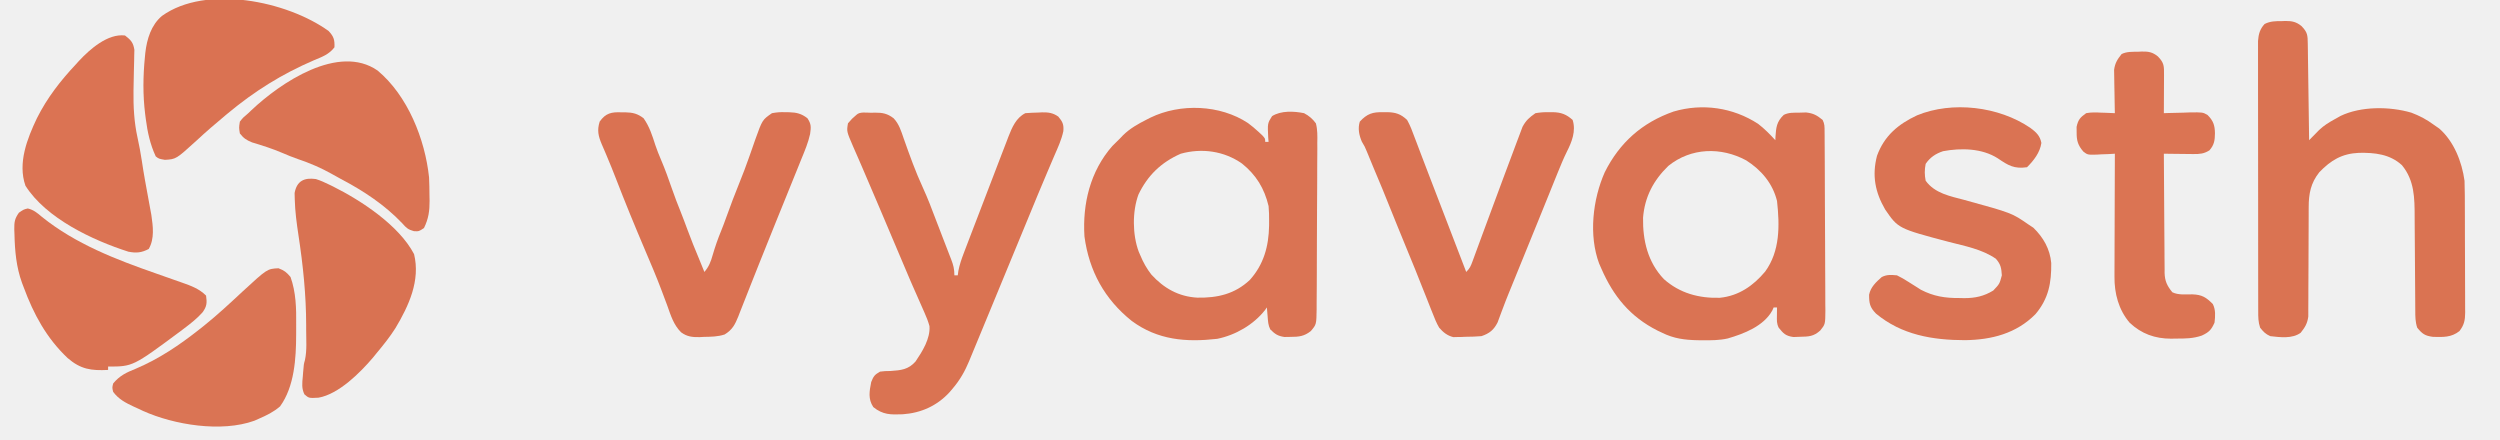
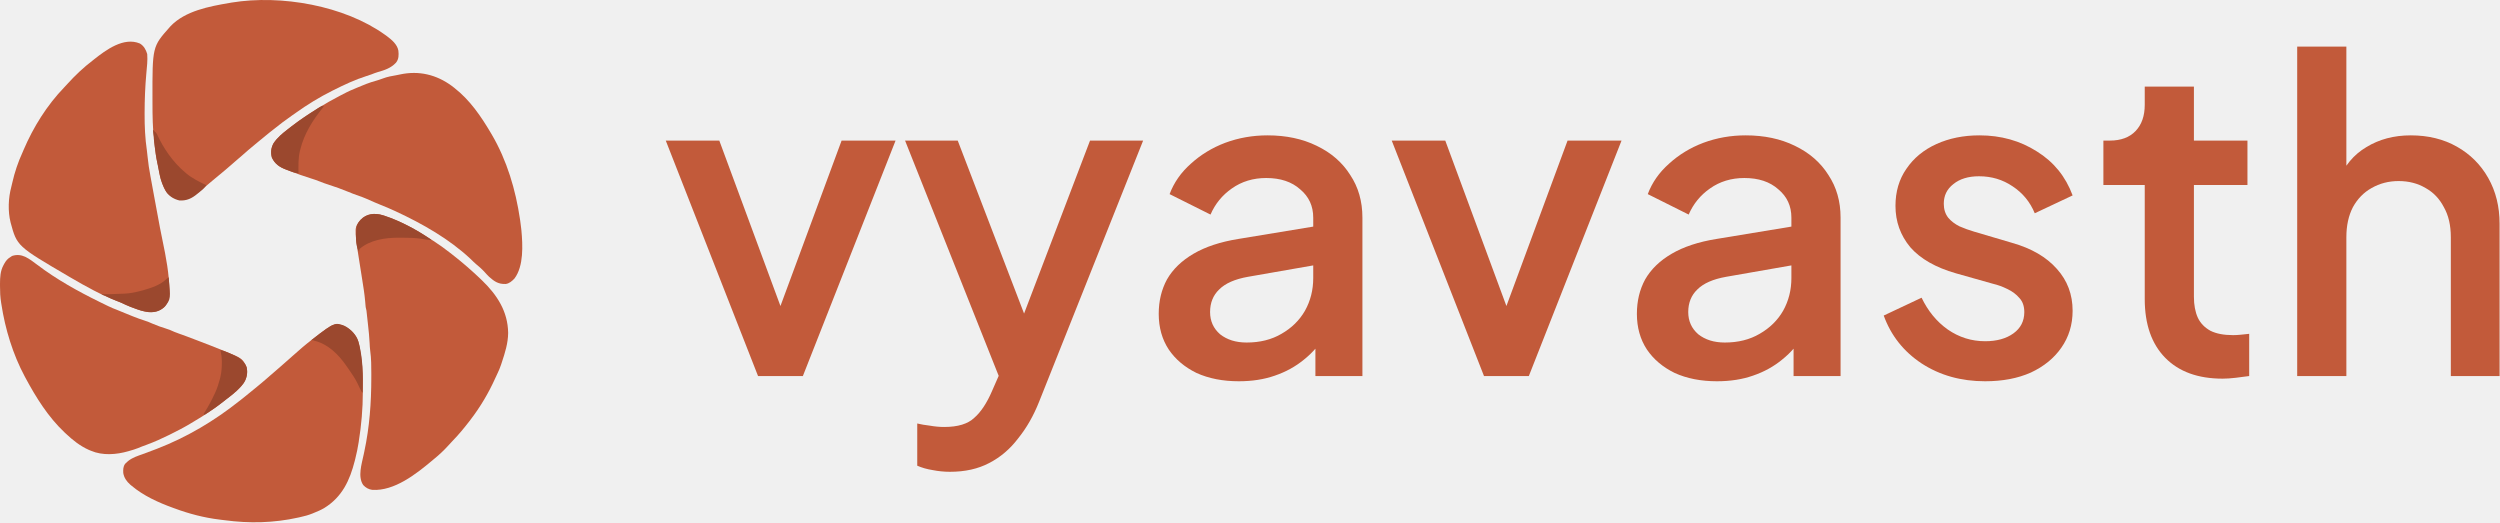
- <svg xmlns="http://www.w3.org/2000/svg" version="1.1" width="1480" height="260" viewBox="150 340 1480 260">
-   <defs>
-     <mask id="aCounters" maskUnits="userSpaceOnUse" x="150" y="340" width="1770" height="260">
-       <rect x="150" y="340" width="1770" height="260" fill="#fff" />
-       <path d="M0 0 C8.891 5.642 15.687 13.595 18.25 24.062 C19.846 38.593 20.076 53.719 11.195 65.875 C4.132 74.282 -4.451 80.222 -15.566 81.348 C-27.99 81.72 -39.36 78.645 -48.75 70.281 C-58.285 60.253 -61.286 47.396 -61.059 33.945 C-60.078 21.608 -54.893 11.786 -46.062 3.25 C-32.623 -7.573 -14.909 -8.026 0 0 Z " fill="#000" transform="translate(1183.75,434.9375)" />
-       <path d="M0 0 C8.398 6.756 13.257 14.711 15.75 25.188 C16.045 28.255 16.084 31.294 16.062 34.375 C16.055 35.63 16.055 35.63 16.048 36.91 C15.82 48.993 12.886 59.739 4.688 68.875 C-4.225 77.297 -14.621 79.612 -26.426 79.395 C-37.422 78.799 -46.222 73.879 -53.625 65.75 C-56.459 62.158 -58.507 58.409 -60.25 54.188 C-60.55 53.495 -60.851 52.803 -61.16 52.09 C-64.855 42.07 -64.984 28.4 -61.289 18.352 C-55.83 6.982 -47.787 -0.742 -36.25 -5.812 C-23.69 -9.296 -10.57 -7.397 0 0 Z " fill="#000" transform="translate(885.25,436.8125)" />
-     </mask>
-   </defs>
-   <g mask="url(#aCounters)">
-     <path d="M0 0 C2.202 1.639 4.237 3.311 6.242 5.184 C6.981 5.872 7.719 6.56 8.48 7.27 C10.242 9.184 10.242 9.184 10.242 11.184 C10.902 11.184 11.562 11.184 12.242 11.184 C12.138 9.971 12.138 9.971 12.031 8.734 C11.599 0.198 11.599 0.198 14.305 -4.066 C19.616 -7.433 27.334 -7.015 33.242 -5.816 C36.165 -4.275 38.279 -2.479 40.242 0.184 C41.25 3.997 41.159 7.691 41.084 11.617 C41.09 12.761 41.096 13.905 41.102 15.083 C41.113 18.859 41.073 22.631 41.031 26.406 C41.026 29.031 41.023 31.656 41.023 34.281 C41.017 39.78 40.985 45.278 40.935 50.777 C40.878 57.127 40.855 63.478 40.852 69.829 C40.85 75.948 40.829 82.066 40.799 88.185 C40.787 90.785 40.779 93.385 40.773 95.985 C40.762 99.617 40.731 103.248 40.694 106.879 C40.694 107.955 40.693 109.031 40.693 110.14 C40.562 119.261 40.562 119.261 37.242 123.184 C33.331 126.286 30.167 126.616 25.242 126.621 C24.046 126.64 22.85 126.66 21.617 126.68 C17.673 126.1 16.049 124.955 13.242 122.184 C11.958 119.615 11.912 117.418 11.68 114.559 C11.554 113.054 11.554 113.054 11.426 111.52 C11.365 110.749 11.305 109.978 11.242 109.184 C10.899 109.668 10.556 110.153 10.203 110.652 C3.369 119.406 -7.293 125.563 -18.176 127.777 C-36.623 129.87 -53.37 128.531 -68.758 117.184 C-84.841 104.332 -94.006 87.67 -96.758 67.184 C-97.982 47.777 -93.329 28.521 -80.258 13.621 C-78.778 12.121 -77.28 10.64 -75.758 9.184 C-75.169 8.564 -74.58 7.944 -73.973 7.305 C-69.76 3.167 -64.98 0.521 -59.758 -2.129 C-59.093 -2.467 -58.429 -2.805 -57.744 -3.153 C-39.976 -11.78 -16.484 -10.857 0 0 Z " fill="#DA7353" transform="translate(888.7578,412.8164)" />
-     <path d="M0 0 C3.75 2.889 7.017 6.193 10.195 9.691 C10.221 9.028 10.247 8.364 10.273 7.68 C10.627 2.174 10.982 -1.35 15.195 -5.309 C18.227 -6.824 21.075 -6.558 24.445 -6.621 C25.75 -6.658 27.054 -6.696 28.398 -6.734 C32.745 -6.247 34.838 -5.051 38.195 -2.309 C39.411 0.122 39.332 1.692 39.349 4.409 C39.358 5.405 39.366 6.4 39.375 7.425 C39.382 9.07 39.382 9.07 39.388 10.747 C39.4 12.474 39.4 12.474 39.413 14.236 C39.438 18.06 39.454 21.883 39.469 25.707 C39.474 27.011 39.479 28.314 39.485 29.657 C39.507 35.135 39.525 40.614 39.537 46.092 C39.553 53.94 39.586 61.787 39.643 69.635 C39.682 75.154 39.701 80.674 39.706 86.193 C39.71 89.489 39.725 92.784 39.755 96.08 C39.786 99.76 39.786 103.438 39.779 107.118 C39.795 108.206 39.812 109.294 39.829 110.415 C39.76 118.658 39.76 118.658 36.784 122.352 C32.86 125.898 29.985 125.959 24.883 126.066 C23.567 126.115 22.251 126.164 20.895 126.215 C16.361 125.573 15.01 124.209 12.195 120.691 C10.933 118.167 11.097 116.379 11.133 113.566 C11.142 112.656 11.151 111.746 11.16 110.809 C11.172 110.11 11.183 109.411 11.195 108.691 C10.535 108.691 9.875 108.691 9.195 108.691 C8.938 109.281 8.68 109.87 8.414 110.477 C3.295 119.779 -8.355 124.258 -18.017 127.072 C-22.892 128.155 -27.703 128.179 -32.68 128.129 C-34.268 128.118 -34.268 128.118 -35.889 128.106 C-43.477 127.946 -49.943 127.117 -56.805 123.691 C-58.191 123.038 -58.191 123.038 -59.605 122.371 C-75.783 114.182 -85.648 102.124 -92.805 85.691 C-93.46 84.201 -93.46 84.201 -94.129 82.68 C-100.352 65.977 -97.918 44.74 -90.805 28.691 C-82.011 11.058 -68.603 -0.767 -50.043 -7.277 C-32.983 -12.304 -14.925 -9.689 0 0 Z " fill="#DA7353" transform="translate(1190.805,413.3086)" />
-     <path d="M0 0 C1.042 -0.043 1.042 -0.043 2.105 -0.086 C6.048 -0.101 8.556 0.459 11.57 2.906 C15.242 6.634 15.259 8.385 15.33 13.51 C15.35 14.771 15.37 16.033 15.391 17.332 C15.408 18.713 15.425 20.095 15.441 21.477 C15.462 22.886 15.483 24.296 15.504 25.705 C15.56 29.417 15.609 33.13 15.657 36.842 C15.707 40.629 15.763 44.416 15.818 48.203 C15.926 55.635 16.027 63.068 16.125 70.5 C16.661 69.951 17.197 69.402 17.749 68.837 C18.459 68.116 19.169 67.396 19.9 66.654 C20.601 65.94 21.302 65.226 22.024 64.49 C24.893 61.773 27.724 60.038 31.188 58.125 C32.333 57.478 33.479 56.831 34.66 56.164 C46.811 50.328 63.734 50.442 76.625 54.188 C81.542 56.042 85.913 58.366 90.125 61.5 C91.136 62.201 92.146 62.903 93.188 63.625 C101.873 71.198 106.58 83.337 108.125 94.5 C108.226 97.279 108.282 100.034 108.286 102.813 C108.294 104.031 108.294 104.031 108.301 105.274 C108.316 107.944 108.323 110.615 108.328 113.285 C108.334 115.148 108.34 117.011 108.345 118.873 C108.356 122.771 108.362 126.669 108.365 130.567 C108.371 135.559 108.395 140.551 108.423 145.543 C108.442 149.388 108.447 153.232 108.449 157.076 C108.452 158.917 108.46 160.758 108.473 162.598 C108.49 165.171 108.488 167.744 108.481 170.317 C108.491 171.075 108.5 171.833 108.509 172.614 C108.474 177.095 107.876 179.931 105.125 183.5 C100.231 187.368 95.475 187.046 89.461 186.926 C84.734 186.322 83.1 185.154 80.125 181.5 C78.952 177.981 78.973 174.803 78.967 171.142 C78.962 170.395 78.957 169.649 78.952 168.879 C78.941 167.257 78.933 165.635 78.926 164.013 C78.914 161.439 78.895 158.866 78.873 156.292 C78.811 148.975 78.757 141.657 78.724 134.339 C78.703 129.862 78.667 125.385 78.623 120.907 C78.609 119.207 78.6 117.506 78.597 115.805 C78.574 104.697 78.502 94.324 71.082 85.297 C63.889 78.693 54.908 77.817 45.572 77.978 C35.547 78.449 29.047 82.311 22.125 89.5 C17.075 95.878 15.877 102.156 15.87 110.176 C15.864 111.275 15.864 111.275 15.859 112.396 C15.852 113.975 15.849 115.553 15.851 117.132 C15.852 119.633 15.839 122.135 15.822 124.636 C15.776 131.745 15.751 138.853 15.744 145.961 C15.739 150.32 15.715 154.679 15.679 159.037 C15.669 160.693 15.667 162.349 15.672 164.005 C15.679 166.321 15.662 168.637 15.639 170.953 C15.635 172.927 15.635 172.927 15.631 174.94 C15.042 179.086 13.714 181.251 11.125 184.5 C6.206 188.141 -1.108 187.168 -6.875 186.5 C-9.805 185.156 -10.788 184.064 -12.875 181.5 C-14.027 178.043 -14.004 175.368 -14.009 171.719 C-14.011 171.026 -14.013 170.333 -14.016 169.618 C-14.022 167.29 -14.021 164.962 -14.02 162.633 C-14.023 160.966 -14.027 159.299 -14.03 157.632 C-14.039 153.099 -14.042 148.566 -14.042 144.033 C-14.043 140.25 -14.047 136.468 -14.05 132.685 C-14.059 123.762 -14.061 114.84 -14.06 105.917 C-14.06 96.708 -14.07 87.5 -14.086 78.291 C-14.099 70.389 -14.104 62.486 -14.104 54.584 C-14.104 49.863 -14.106 45.142 -14.117 40.42 C-14.127 35.98 -14.127 31.539 -14.12 27.099 C-14.118 25.469 -14.121 23.839 -14.127 22.209 C-14.135 19.985 -14.13 17.76 -14.122 15.535 C-14.123 14.29 -14.123 13.045 -14.124 11.762 C-13.812 7.679 -13.028 4.757 -10.242 1.719 C-6.881 -0.012 -3.694 -0.014 0 0 Z " fill="#DA7352" transform="translate(1500.875,352.5)" />
-     <path d="M0 0 C0.717 -0.021 1.433 -0.041 2.172 -0.062 C6.752 -0.096 9.595 0.464 13.25 3.25 C16.51 6.636 17.738 10.894 19.25 15.25 C22.757 25.17 26.268 35.008 30.688 44.562 C33.503 50.684 35.876 56.947 38.25 63.25 C39.061 65.355 39.874 67.459 40.688 69.562 C41.092 70.62 41.497 71.677 41.914 72.766 C42.624 74.617 43.335 76.467 44.054 78.314 C44.896 80.478 45.73 82.645 46.562 84.812 C46.829 85.492 47.096 86.171 47.371 86.87 C48.665 90.262 49.25 92.562 49.25 96.25 C49.91 96.25 50.57 96.25 51.25 96.25 C51.363 95.406 51.476 94.561 51.592 93.691 C52.302 89.978 53.432 86.721 54.777 83.188 C55.168 82.155 55.168 82.155 55.567 81.101 C56.434 78.815 57.31 76.532 58.188 74.25 C58.804 72.637 59.421 71.025 60.037 69.412 C61.374 65.919 62.716 62.427 64.062 58.937 C65.58 54.996 67.09 51.052 68.595 47.106 C70.594 41.864 72.606 36.627 74.626 31.393 C75.414 29.348 76.198 27.301 76.978 25.253 C78.079 22.364 79.196 19.48 80.316 16.598 C80.64 15.74 80.963 14.882 81.297 13.998 C83.407 8.628 85.815 2.967 91.25 0.25 C93.852 0.046 96.395 -0.074 99 -0.125 C99.704 -0.162 100.408 -0.2 101.133 -0.238 C104.926 -0.302 107.613 0.064 110.766 2.273 C113.324 5.339 114.081 6.921 113.752 10.905 C112.664 15.984 110.514 20.636 108.438 25.375 C107.902 26.628 107.368 27.881 106.836 29.135 C105.958 31.204 105.078 33.272 104.193 35.338 C100.508 43.949 96.952 52.614 93.387 61.275 C91.358 66.201 89.323 71.124 87.289 76.047 C84.316 83.245 81.345 90.444 78.374 97.643 C76.678 101.754 74.981 105.865 73.284 109.976 C72.485 111.913 71.686 113.85 70.888 115.787 C68.702 121.087 66.512 126.386 64.314 131.681 C63.591 133.428 62.869 135.176 62.149 136.924 C61.076 139.527 59.998 142.127 58.918 144.727 C58.6 145.503 58.281 146.28 57.953 147.08 C55.455 153.066 52.483 158.298 48.25 163.25 C47.328 164.337 47.328 164.337 46.387 165.445 C38.941 173.532 29.539 177.739 18.629 178.504 C11.616 178.754 6.943 178.874 1.25 174.25 C-1.943 169.46 -1.065 164.851 0 159.438 C1.379 155.921 2.042 155.087 5.25 153.25 C8.203 152.914 8.203 152.914 11.5 152.875 C17.676 152.454 22.03 152.029 26.25 147.25 C30.268 141.32 35.063 133.714 34.5 126.312 C33.725 123.483 32.694 120.871 31.48 118.203 C29.045 112.801 26.676 107.371 24.312 101.938 C23.895 100.982 23.478 100.026 23.049 99.041 C20.543 93.282 18.097 87.501 15.69 81.699 C12.905 75.029 10.064 68.382 7.233 61.731 C6.107 59.083 4.983 56.435 3.86 53.786 C-0.774 42.86 -0.774 42.86 -5.48 31.965 C-6.279 30.13 -7.074 28.294 -7.869 26.458 C-8.804 24.298 -9.748 22.143 -10.702 19.992 C-14.571 11.02 -14.571 11.02 -13.75 6.25 C-11.312 3.438 -11.312 3.438 -8.75 1.25 C-6.724 -0.776 -2.77 0.02 0 0 Z " fill="#DA7352" transform="translate(665.75,406.75)" />
-     <path d="M0 0 C3.408 2.543 5.734 4.587 6.562 8.938 C5.718 14.64 2.093 19.282 -1.938 23.312 C-9.529 24.397 -13.007 22.295 -19.207 18.07 C-28.526 12.071 -40.946 11.818 -51.633 13.816 C-56.064 15.291 -59.322 17.471 -61.938 21.312 C-62.636 24.787 -62.647 27.839 -61.938 31.312 C-56.519 38.802 -47.469 40.425 -39 42.688 C-10.901 50.412 -10.901 50.412 -0.938 57.312 C-0.03 57.911 0.877 58.509 1.812 59.125 C7.744 64.892 11.645 71.718 12.398 80.012 C12.513 91.755 10.902 100.953 3.105 110.246 C-8.289 121.772 -22.902 125.483 -38.655 125.693 C-57.795 125.661 -76.18 122.615 -91.375 109.938 C-95.002 106.222 -95.446 103.831 -95.43 98.773 C-94.525 94.249 -91.302 91.296 -87.938 88.312 C-84.819 86.753 -82.392 87.029 -78.938 87.312 C-76.418 88.548 -74.262 89.783 -71.938 91.312 C-70.319 92.344 -68.694 93.364 -67.062 94.375 C-65.922 95.104 -65.922 95.104 -64.758 95.848 C-57.224 99.76 -50.374 100.814 -41.938 100.75 C-41.004 100.77 -40.071 100.79 -39.109 100.811 C-32.668 100.806 -27.48 99.7 -21.938 96.312 C-18.196 92.388 -18.196 92.388 -16.848 87.324 C-17.132 82.982 -17.452 80.873 -20.375 77.5 C-28.475 71.893 -38.692 69.967 -48.062 67.562 C-78.199 59.589 -78.199 59.589 -85.938 48.312 C-91.869 38.078 -93.792 28.191 -90.75 16.531 C-86.418 4.702 -78.222 -2.177 -67.066 -7.398 C-46.24 -15.979 -18.709 -12.743 0 0 Z " fill="#DA7353" transform="translate(1351.938,415.6875)" />
-     <path d="M0 0 C1.048 -0.004 1.048 -0.004 2.117 -0.008 C6.561 0.076 9.482 0.77 13 3.5 C16.467 8.438 18.122 13.623 19.941 19.344 C20.956 22.367 22.116 25.259 23.375 28.188 C25.786 33.832 27.825 39.566 29.839 45.36 C31.426 49.911 33.111 54.396 34.941 58.855 C36.336 62.339 37.633 65.857 38.938 69.375 C41.137 75.29 43.456 81.139 45.922 86.949 C46.981 89.454 47.998 91.972 49 94.5 C51.721 91.308 52.809 88.394 53.938 84.375 C55.388 79.434 57.036 74.704 59.004 69.949 C60.048 67.383 61.001 64.795 61.938 62.188 C64.455 55.197 67.067 48.235 69.875 41.355 C71.831 36.552 73.65 31.722 75.367 26.828 C75.984 25.09 75.984 25.09 76.613 23.316 C77.458 20.927 78.292 18.534 79.113 16.137 C83.306 4.448 83.306 4.448 89 0.5 C92.016 -0.033 94.097 -0.22 97.062 -0.062 C97.757 -0.061 98.451 -0.059 99.166 -0.057 C103.575 0.056 106.511 0.792 110 3.5 C112.335 7.002 112.144 8.777 111.575 12.85 C110.45 18.036 108.384 22.853 106.375 27.75 C105.888 28.963 105.4 30.176 104.898 31.427 C103.559 34.761 102.205 38.09 100.848 41.418 C99.425 44.913 98.014 48.412 96.602 51.91 C94.786 56.405 92.967 60.898 91.135 65.385 C87.807 73.542 84.512 81.71 81.281 89.906 C79.574 94.231 77.857 98.552 76.138 102.873 C75.3 104.989 74.468 107.106 73.64 109.226 C72.479 112.199 71.3 115.165 70.117 118.129 C69.775 119.019 69.433 119.909 69.08 120.826 C67.148 125.612 65.574 128.72 61 131.5 C56.901 132.866 53.046 132.843 48.75 132.938 C47.916 132.983 47.082 133.029 46.223 133.076 C41.895 133.154 38.741 132.838 35.199 130.223 C30.798 125.852 29.098 120.234 27.062 114.5 C26.121 111.977 25.175 109.456 24.223 106.938 C23.972 106.268 23.721 105.599 23.462 104.91 C20.537 97.163 17.287 89.557 14.04 81.94 C7.934 67.612 2.031 53.231 -3.578 38.699 C-5.151 34.631 -6.783 30.598 -8.484 26.582 C-9.061 25.207 -9.061 25.207 -9.648 23.803 C-10.353 22.129 -11.071 20.46 -11.805 18.798 C-13.806 14.01 -14.6 10.652 -13 5.5 C-9.375 0.391 -5.965 -0.242 0 0 Z " fill="#DA7252" transform="translate(518,406.5)" />
-     <path d="M0 0 C0.686 -0.011 1.372 -0.022 2.078 -0.033 C7.217 0.04 10.263 1.051 14 4.562 C15.87 7.858 17.138 11.322 18.438 14.875 C18.849 15.95 19.26 17.024 19.684 18.131 C20.613 20.565 21.536 23 22.449 25.44 C24.145 29.964 25.886 34.471 27.629 38.977 C30.211 45.658 32.785 52.342 35.348 59.031 C38.537 67.357 41.735 75.679 44.938 84 C45.738 86.082 46.539 88.164 47.34 90.246 C47.663 91.087 47.987 91.928 48.32 92.795 C48.544 93.378 48.769 93.961 49 94.562 C51.157 92.405 51.711 91.055 52.749 88.225 C53.252 86.866 53.252 86.866 53.766 85.48 C54.307 83.993 54.307 83.993 54.859 82.477 C55.241 81.444 55.622 80.411 56.015 79.347 C56.836 77.121 57.655 74.894 58.472 72.666 C60.611 66.845 62.774 61.032 64.934 55.219 C65.799 52.885 66.665 50.552 67.531 48.219 C67.947 47.097 68.363 45.975 68.792 44.819 C69.567 42.73 70.341 40.641 71.114 38.552 C73.037 33.355 74.976 28.165 76.944 22.986 C77.519 21.465 78.087 19.942 78.648 18.416 C79.422 16.315 80.218 14.224 81.02 12.133 C81.454 10.975 81.888 9.818 82.335 8.625 C84.443 4.748 86.384 3.081 90 0.562 C92.914 0.089 95.119 -0.1 98 0 C98.686 -0.011 99.372 -0.022 100.078 -0.033 C105.127 0.039 108.249 1.198 112 4.562 C114.089 11.172 111.54 17.515 108.562 23.41 C106.662 27.245 105.048 31.162 103.438 35.125 C103.157 35.809 102.877 36.493 102.588 37.198 C101.072 40.902 99.577 44.615 98.094 48.332 C95.779 54.129 93.421 59.908 91.062 65.688 C90.091 68.07 89.12 70.453 88.148 72.836 C87.896 73.455 87.644 74.074 87.384 74.713 C84.594 81.558 81.808 88.404 79.025 95.252 C78.477 96.6 77.929 97.948 77.381 99.295 C76.858 100.581 76.335 101.867 75.813 103.153 C75.303 104.407 74.792 105.66 74.278 106.913 C72.951 110.16 71.673 113.418 70.456 116.709 C70.199 117.388 69.942 118.068 69.678 118.768 C68.969 120.65 68.276 122.538 67.583 124.427 C65.326 128.897 62.719 130.99 58 132.562 C54.901 132.863 51.799 132.886 48.688 132.938 C47.424 132.994 47.424 132.994 46.135 133.051 C45.31 133.062 44.486 133.074 43.637 133.086 C42.891 133.106 42.146 133.126 41.378 133.146 C37.766 132.26 35.393 130.308 33 127.562 C31.379 124.811 30.233 121.942 29.09 118.965 C28.755 118.135 28.42 117.305 28.075 116.449 C27.013 113.806 25.975 111.153 24.938 108.5 C24.238 106.745 23.537 104.99 22.834 103.236 C21.477 99.845 20.128 96.452 18.786 93.055 C17.015 88.584 15.175 84.145 13.312 79.712 C11.627 75.666 9.98 71.605 8.336 67.543 C8.014 66.747 7.692 65.952 7.36 65.132 C6.026 61.835 4.693 58.537 3.36 55.24 C2.374 52.799 1.386 50.358 0.398 47.918 C0.101 47.182 -0.195 46.447 -0.501 45.689 C-2.282 41.29 -4.121 36.921 -6 32.562 C-7.269 29.494 -8.532 26.423 -9.793 23.352 C-10.992 20.442 -10.992 20.442 -12.812 17.375 C-14.437 13.527 -15.249 9.619 -14 5.562 C-9.684 0.895 -6.38 -0.222 0 0 Z " fill="#DA7353" transform="translate(969,406.4375)" />
-     <path d="M0 0 C0.704 -0.037 1.408 -0.075 2.133 -0.113 C6.143 -0.18 8.54 0.202 11.703 2.773 C15.513 6.665 15.371 8.558 15.348 13.914 C15.344 15.216 15.341 16.518 15.338 17.859 C15.33 19.24 15.321 20.62 15.312 22 C15.307 23.388 15.303 24.776 15.299 26.164 C15.287 29.568 15.271 32.971 15.25 36.375 C15.951 36.349 16.652 36.323 17.374 36.296 C20.561 36.191 23.749 36.127 26.938 36.062 C28.04 36.021 29.143 35.979 30.279 35.936 C38.277 35.815 38.277 35.815 41.1 37.44 C44.519 40.79 45.417 43.559 45.5 48.188 C45.451 52.401 45.117 55.098 42.25 58.375 C39.047 60.388 36.576 60.612 32.828 60.57 C31.803 60.564 30.779 60.557 29.723 60.551 C28.659 60.534 27.596 60.517 26.5 60.5 C25.421 60.491 24.342 60.482 23.23 60.473 C20.57 60.449 17.91 60.416 15.25 60.375 C15.288 70.181 15.347 79.986 15.434 89.792 C15.473 94.345 15.506 98.898 15.521 103.452 C15.536 107.848 15.571 112.244 15.618 116.64 C15.633 118.315 15.641 119.99 15.642 121.666 C15.644 124.017 15.671 126.366 15.704 128.717 C15.699 129.406 15.694 130.095 15.689 130.805 C15.795 135.735 17.172 138.571 20.25 142.375 C23.78 144.14 28.213 143.622 32.133 143.629 C37.78 143.828 40.278 145.354 44.25 149.375 C45.991 152.857 45.692 156.568 45.25 160.375 C43.355 164.639 42.002 166.021 37.773 168.012 C32.67 169.807 27.739 169.853 22.375 169.812 C21.446 169.832 20.516 169.852 19.559 169.873 C10.013 169.866 2.007 167.022 -4.996 160.43 C-11.554 152.747 -14.074 143.068 -13.977 133.145 C-13.977 132.354 -13.978 131.563 -13.978 130.748 C-13.977 128.156 -13.961 125.564 -13.945 122.973 C-13.942 121.167 -13.939 119.361 -13.937 117.555 C-13.929 112.818 -13.91 108.082 -13.887 103.346 C-13.867 98.506 -13.858 93.666 -13.848 88.826 C-13.826 79.342 -13.792 69.859 -13.75 60.375 C-14.919 60.445 -16.088 60.514 -17.293 60.586 C-18.841 60.642 -20.389 60.697 -21.938 60.75 C-22.706 60.8 -23.475 60.851 -24.268 60.902 C-29.866 61.047 -29.866 61.047 -32.393 59.127 C-35.589 55.45 -36.432 52.623 -36.375 47.812 C-36.388 46.718 -36.401 45.624 -36.414 44.496 C-35.517 40.281 -34.27 38.849 -30.75 36.375 C-27.778 35.8 -24.949 35.898 -21.938 36.062 C-21.149 36.085 -20.361 36.108 -19.549 36.131 C-17.615 36.189 -15.682 36.279 -13.75 36.375 C-13.771 35.528 -13.792 34.681 -13.813 33.808 C-13.882 30.644 -13.932 27.479 -13.97 24.314 C-13.99 22.949 -14.017 21.583 -14.052 20.218 C-14.101 18.247 -14.121 16.276 -14.141 14.305 C-14.162 13.121 -14.183 11.938 -14.204 10.718 C-13.656 6.68 -12.274 4.534 -9.75 1.375 C-6.65 -0.175 -3.401 0.067 0 0 Z " fill="#DB7453" transform="translate(1415.75,370.625)" />
-     <path d="M0 0 C3.451 2.664 4.858 4.106 5.552 8.467 C5.503 10.43 5.503 10.43 5.453 12.434 C5.439 13.505 5.439 13.505 5.424 14.598 C5.39 16.879 5.322 19.158 5.25 21.438 C5.183 24.415 5.129 27.393 5.078 30.371 C5.064 31.101 5.05 31.831 5.036 32.582 C4.896 41.998 5.379 51.357 7.438 60.562 C8.395 65.055 9.275 69.517 9.938 74.062 C11.12 82.098 12.627 90.072 14.098 98.059 C14.335 99.356 14.335 99.356 14.576 100.679 C14.914 102.526 15.255 104.373 15.598 106.219 C16.58 113.008 17.555 120.291 14.062 126.375 C9.799 128.637 6.637 128.912 2 128 C-19.242 121.2 -46.714 108.258 -58.938 88.938 C-63.625 75.529 -57.874 61.004 -52.102 48.906 C-46.085 36.921 -38.165 26.735 -29 17 C-28.174 16.078 -28.174 16.078 -27.332 15.137 C-20.706 8.019 -10.178 -1.221 0 0 Z " fill="#DB7353" transform="translate(224,361)" />
-     <path d="M0 0 C3.051 3.286 3.6 5.164 3.438 9.625 C0.255 13.846 -4.018 15.358 -8.75 17.312 C-27.609 25.433 -43.757 35.502 -59.562 48.625 C-60.061 49.039 -60.56 49.452 -61.073 49.878 C-66.949 54.767 -72.715 59.732 -78.312 64.938 C-90.32 75.864 -90.32 75.864 -96.938 76.25 C-100.562 75.625 -100.562 75.625 -102.375 74.188 C-105.68 67.055 -107.249 59.826 -108.25 52.062 C-108.376 51.098 -108.502 50.133 -108.632 49.14 C-110.035 37.7 -109.894 26.589 -108.75 15.125 C-108.68 14.395 -108.61 13.665 -108.538 12.913 C-107.606 4.817 -105.1 -3.572 -98.656 -8.973 C-72.586 -27.654 -24.616 -17.782 0 0 Z " fill="#DA7252" transform="translate(344.5625,358.375)" />
-     <path d="M0 0 C2.775 0.868 5.331 2.031 7.938 3.312 C9.04 3.846 9.04 3.846 10.165 4.389 C26.871 12.741 49.214 27.399 58.125 44.438 C61.952 60.018 55.02 75.002 47.139 88.198 C43.823 93.445 39.967 98.236 36 103 C34.938 104.309 34.938 104.309 33.855 105.645 C26.272 114.578 13.565 127.317 1.559 129.43 C-4.144 129.741 -4.144 129.741 -6.773 127.465 C-8.52 123.955 -8.114 120.787 -7.75 117 C-7.697 116.288 -7.644 115.577 -7.59 114.844 C-7.168 109.587 -7.168 109.587 -6.486 107.207 C-5.198 101.359 -5.756 94.982 -5.75 89 C-5.748 87.829 -5.748 87.829 -5.746 86.635 C-5.753 68.68 -7.592 51.155 -10.286 33.406 C-11.364 26.274 -12.323 19.219 -12.5 12 C-12.531 10.762 -12.562 9.525 -12.594 8.25 C-11.281 1.064 -6.844 -0.965 0 0 Z " fill="#D97252" transform="translate(337,446)" />
-     <path d="M0 0 C17.798 14.808 28.119 40.629 30.488 63.258 C30.669 66.905 30.719 70.544 30.738 74.195 C30.759 75.146 30.78 76.097 30.801 77.076 C30.834 83.177 30.173 87.743 27.488 93.258 C24.488 95.258 24.488 95.258 21.539 95.117 C18.064 94.138 17.01 93.201 14.676 90.508 C4.265 79.538 -8.336 71.232 -21.661 64.241 C-23.428 63.302 -25.17 62.316 -26.91 61.328 C-33.468 57.628 -39.982 54.846 -47.113 52.438 C-50.295 51.333 -53.358 50.092 -56.449 48.758 C-62.27 46.259 -68.203 44.39 -74.262 42.566 C-77.614 41.216 -79.312 40.097 -81.512 37.258 C-82.074 33.82 -82.074 33.82 -81.512 30.258 C-79.574 27.82 -79.574 27.82 -76.512 25.258 C-75.915 24.685 -75.318 24.113 -74.703 23.523 C-57.364 7.134 -23.038 -15.98 0 0 Z " fill="#DA7353" transform="translate(373.5117,381.7422)" />
-     <path d="M0 0 C3.511 0.811 5.747 2.75 8.43 5.027 C28.33 21.02 52.173 30.197 76.055 38.527 C79.216 39.638 82.376 40.751 85.535 41.871 C87.475 42.558 89.417 43.24 91.361 43.915 C96.684 45.792 101.489 47.524 105.555 51.59 C106.13 55.866 106.06 57.887 103.512 61.434 C100.319 65.049 96.644 67.943 92.805 70.84 C92.062 71.402 91.319 71.964 90.553 72.543 C62.219 93.59 62.219 93.59 47.555 93.59 C47.555 94.25 47.555 94.91 47.555 95.59 C37.443 96.092 31.323 95.22 23.555 88.527 C11.006 76.613 3.476 62.621 -2.445 46.59 C-2.925 45.337 -2.925 45.337 -3.414 44.059 C-6.82 34.657 -7.665 25.084 -7.883 15.152 C-7.917 14.288 -7.952 13.423 -7.987 12.532 C-8.017 8.139 -7.853 6.16 -5.23 2.492 C-2.445 0.59 -2.445 0.59 0 0 Z " fill="#DA7252" transform="translate(166.4453,463.4102)" />
-     <path d="M0 0 C3.448 1.31 4.794 2.365 7.125 5.188 C10.352 14.184 10.578 23.745 10.461 33.201 C10.437 35.253 10.441 37.302 10.447 39.354 C10.419 53.289 9.448 69.98 0.938 81.75 C-2.949 85.119 -7.174 87.16 -11.875 89.188 C-12.679 89.543 -13.484 89.899 -14.312 90.266 C-33.829 97.287 -61.796 92.72 -80.156 84.473 C-81.053 84.049 -81.951 83.624 -82.875 83.188 C-84.252 82.567 -84.252 82.567 -85.656 81.934 C-90.557 79.634 -94.593 77.564 -97.875 73.188 C-98.5 70.688 -98.5 70.688 -97.875 68.188 C-93.999 63.532 -90.024 61.68 -84.562 59.5 C-70.731 53.656 -58.628 45.475 -46.875 36.188 C-45.964 35.469 -45.052 34.751 -44.113 34.012 C-36.15 27.616 -28.709 20.698 -21.246 13.734 C-6.671 0.323 -6.671 0.323 0 0 Z " fill="#DA7454" transform="translate(314.875,498.8125)" />
-   </g>
+ <svg xmlns="http://www.w3.org/2000/svg" width="4308" height="900" viewBox="0 0 4308 900" fill="none">
+   <path d="M778.52 148.033C779.915 149.114 779.915 149.114 781.339 150.218C781.903 150.654 782.467 151.09 783.048 151.54C809.959 172.551 829.028 200.679 845.992 229.41C846.453 230.188 846.914 230.967 847.389 231.769C873.666 276.637 888.539 327.042 896.046 377.771C896.223 378.967 896.223 378.967 896.404 380.187C897.062 384.72 897.632 389.257 898.132 393.81C898.249 394.869 898.366 395.929 898.486 397.021C900.772 421.939 902.711 458.502 886.563 479.914C882.518 484.208 877.518 488.669 871.345 489.351C858.781 489.821 851.935 485.049 842.957 477.086C840.228 474.482 837.715 471.746 835.226 468.93C830.588 463.775 825.391 459.28 820.028 454.841C816.889 452.137 813.96 449.251 811.026 446.344C774.089 411.736 728.156 385.686 682.013 364.238C681.385 363.946 680.758 363.653 680.111 363.352C671.898 359.537 663.6 356.032 655.161 352.71C652.393 351.579 649.637 350.425 646.883 349.264C646.181 348.969 645.478 348.674 644.754 348.37C640.323 346.501 635.94 344.552 631.567 342.56C625.932 340.037 620.216 338.03 614.345 336.079C609.663 334.478 605.111 332.597 600.544 330.719C589.104 326.028 577.565 321.773 565.741 318.063C561.166 316.623 556.729 315.084 552.315 313.239C546.635 310.891 540.849 309.011 534.978 307.162C522.888 303.353 510.96 299.194 499.185 294.553C497.325 293.827 495.452 293.132 493.572 292.454C481.958 288.129 473.735 282.691 468.5 271.512C466.135 262.542 467.032 254.587 471.629 246.451C478.181 236.941 486.826 229.741 496.027 222.68C497.792 221.319 499.542 219.942 501.291 218.563C510.897 211.03 520.838 204.061 531.068 197.332C531.724 196.901 532.379 196.47 533.055 196.025C537.572 193.068 542.128 190.171 546.71 187.308C547.471 186.832 548.231 186.357 549.015 185.867C560.844 178.505 572.882 171.667 585.293 165.254C586.093 164.839 586.893 164.423 587.718 163.995C590.1 162.76 592.486 161.53 594.874 160.305C595.586 159.938 596.298 159.571 597.031 159.194C601.384 156.981 605.775 155.045 610.32 153.225C611.669 152.643 613.016 152.059 614.361 151.471C625.328 146.787 636.283 142.277 647.861 139.191C651.882 137.97 655.877 136.707 659.796 135.208C667.477 132.31 675.181 130.853 683.273 129.539C685.282 129.187 687.274 128.753 689.263 128.313C721.967 121.275 752.12 128.649 778.52 148.033Z" fill="#C25A3A" />
+   <path d="M555.052 182.296C556.085 182.626 557.117 182.957 558.181 183.298C557.738 183.833 557.296 184.368 556.841 184.919C539.333 206.298 523.991 230.738 517.512 257.478C517.31 258.228 517.108 258.977 516.901 259.749C513.844 272.271 514.172 285.787 514.383 298.578C508.954 298.124 504.526 296.771 499.515 294.729C497.539 293.925 495.544 293.163 493.535 292.434C481.932 288.134 473.724 282.666 468.5 271.512C466.135 262.542 467.032 254.587 471.629 246.451C478.181 236.941 486.826 229.741 496.027 222.68C497.792 221.319 499.542 219.942 501.291 218.563C515.757 207.219 531.112 197.148 546.71 187.308C548.055 186.432 548.055 186.432 549.427 185.538C551.249 184.376 553.143 183.319 555.052 182.296Z" fill="#9B482E" />
+   <path d="M663.503 59.998C664.586 60.772 665.67 61.546 666.786 62.343C675.134 68.599 684.5 76.556 686.444 87.064C687.24 94.765 687.419 101.831 682.273 108.115C673.666 117.281 663.159 120.791 651.12 124.189C647.33 125.314 643.72 126.707 640.06 128.168C637.174 129.264 634.259 130.191 631.307 131.108C611.859 137.261 593 146.128 574.865 155.229C573.613 155.854 573.613 155.854 572.335 156.492C550.256 167.577 529.351 180.423 509.366 194.706C506.973 196.408 504.564 198.087 502.151 199.763C491.594 207.121 481.426 214.82 471.438 222.876C468.874 224.935 466.276 226.952 463.677 228.971C457.822 233.57 452.126 238.34 446.426 243.115C443.851 245.27 441.265 247.412 438.662 249.537C431.38 255.483 424.277 261.572 417.285 267.831C414.277 270.508 411.212 273.105 408.112 275.682C405.261 278.095 402.469 280.567 399.676 283.04C392.018 289.81 384.168 296.348 376.257 302.841C373.161 305.382 370.076 307.932 367.023 310.521C328.944 342.67 328.944 342.67 306.227 342.153C298.605 341.649 293.461 337.877 288.243 332.766C284.109 327.937 281.836 322.492 279.754 316.622C279.401 315.664 279.047 314.707 278.683 313.72C276.202 306.565 274.697 299.444 273.538 292.005C272.995 288.535 272.367 285.223 271.449 281.818C268.623 271.345 267.77 260.299 266.457 249.565C266.21 247.556 265.957 245.547 265.703 243.539C263.035 221.533 262.767 199.515 262.746 177.387C262.744 175.126 262.738 172.866 262.732 170.605C262.562 80.4 262.562 80.4 292.268 46.966C292.853 46.302 293.437 45.638 294.04 44.953C319.301 18.652 360.663 11.024 395.505 5.052C396.697 4.844 397.889 4.637 399.118 4.423C484.709 -9.557 593.647 9.777 663.503 59.998Z" fill="#C25A3A" />
+   <path d="M263.591 223.896C264.38 223.176 267.471 228.649 268.284 227.906C268.567 228.533 270.077 230.268 270.369 230.913C281.777 255.814 297.721 279.176 319.233 297.237C319.827 297.76 320.42 298.283 321.032 298.822C331.094 307.299 343.661 313.37 355.507 319.2C352.539 323.594 349.216 326.716 344.987 330.009C343.32 331.308 341.683 332.643 340.071 334.005C330.671 341.832 321.793 346.229 309.096 345.422C299.747 343.215 291.844 338.378 286.532 330.656C280.877 320.628 277.224 311.708 275.062 300.583C274.641 298.446 273.942 295.197 273.498 293.064C269.876 275.459 266.864 257.795 265.155 239.935C264.982 238.382 265.331 237.51 265.155 235.926C264.945 233.834 263.634 225.998 263.591 223.896Z" fill="#9B482E" />
+   <path d="M659.592 370.878C660.419 371.133 661.246 371.388 662.098 371.651C690.1 380.841 717.296 396.017 741.712 411.853C743.362 412.908 745.012 413.962 746.662 415.017C756.648 421.447 766.21 428.207 775.472 435.569C777.03 436.805 778.599 438.027 780.169 439.248C796.993 452.337 812.926 466.219 828.264 480.896C828.988 481.587 829.712 482.278 830.457 482.99C856.876 508.466 875.108 536.82 875.646 573.621C875.524 591.102 870.3 607.869 864.762 624.37C864.384 625.538 864.007 626.706 863.618 627.909C861.748 633.556 859.532 638.911 856.905 644.27C855.75 646.655 854.639 649.044 853.556 651.459C842.08 676.987 827.746 701.251 810.537 723.611C810.006 724.306 809.474 725.001 808.927 725.718C799.57 737.944 789.797 749.621 779.013 760.713C776.793 763.001 774.646 765.332 772.54 767.718C764.739 776.375 756.038 784.41 746.926 791.777C745.529 792.953 745.529 792.953 744.103 794.153C717.114 816.756 679.506 846.448 641.595 844.147C635.276 843.406 630.168 840.368 625.962 835.884C616.037 821.573 623.344 799.358 626.587 783.757C627.009 781.765 627.432 779.773 627.856 777.781C636.804 735.719 639.787 694.226 639.841 651.344C639.844 649.206 639.85 647.068 639.856 644.93C639.883 631.34 639.808 617.899 637.945 604.412C637.352 600.023 637.137 595.642 636.944 591.223C636.452 580.602 635.316 570.059 634.141 559.49C633.778 556.219 633.424 552.947 633.07 549.674C632.841 547.581 632.612 545.488 632.382 543.395C632.276 542.423 632.171 541.451 632.062 540.45C631.961 539.548 631.861 538.647 631.757 537.718C631.669 536.929 631.582 536.141 631.492 535.329C631.185 533.209 630.694 531.207 630.133 529.138C629.965 527.72 629.83 526.298 629.722 524.874C629.618 523.611 629.618 523.611 629.513 522.322C629.438 521.408 629.363 520.494 629.286 519.552C628.113 506.281 626.002 493.175 623.877 480.019C610.137 394.564 610.137 394.564 618.092 382.684C618.891 381.74 618.891 381.74 619.705 380.777C620.259 380.117 620.813 379.457 621.384 378.777C631.477 368.073 645.803 366.591 659.592 370.878Z" fill="#C25A3A" />
+   <path d="M659.592 370.878C660.419 371.133 661.246 371.388 662.098 371.651C690.279 380.9 718.766 396.086 742.755 412.855C742.755 413.186 742.755 413.517 742.755 413.858C736.821 413.297 731.043 412.493 725.199 411.352C714.917 409.79 704.652 409.661 694.269 409.662C691.8 409.66 689.332 409.642 686.864 409.623C663.808 409.539 637.503 413.446 619.705 428.894C618.788 431.535 618.788 431.535 618.663 433.907C611.875 423.104 613.205 402.884 614.491 390.802C615.57 386.803 617.004 383.971 619.705 380.777C620.259 380.117 620.813 379.457 621.384 378.777C631.477 368.073 645.803 366.591 659.592 370.878Z" fill="#9B482E" />
+   <path d="M601.139 566.549C612.322 574.03 617.381 585.068 619.77 597.617C623.832 619.699 625.422 641.638 625.27 664.047C625.245 667.908 625.248 671.768 625.255 675.629C625.22 704.343 622.725 732.585 618.206 760.952C618.044 761.978 618.044 761.978 617.879 763.025C616.45 772.041 614.668 780.912 612.406 789.772C612.06 791.178 611.715 792.583 611.371 793.989C602.792 827.67 589.679 856.56 558.293 875.716C552.604 878.997 546.576 881.565 540.453 884.001C539.681 884.322 538.909 884.643 538.114 884.974C531.343 887.714 524.531 889.499 517.381 891.081C516.235 891.339 515.089 891.597 513.909 891.863C471.84 901.229 429.732 902.17 387.026 896.425C384.188 896.051 381.349 895.708 378.506 895.376C351.975 892.174 325.524 885.285 300.61 875.981C299.887 875.72 299.163 875.459 298.418 875.19C272.82 865.931 247.288 854.359 226.571 836.886C225.902 836.337 225.233 835.788 224.543 835.222C218.247 829.681 213.729 823.275 212.408 815.072C212.148 809.238 212.055 804.15 215.622 799.232C217.361 797.427 217.361 797.427 219.272 795.786C219.913 795.235 220.554 794.683 221.215 794.114C228.66 788.305 237.49 785.55 246.374 782.393C253.396 779.885 260.352 777.224 267.306 774.547C268.422 774.118 269.538 773.689 270.689 773.247C322.312 753.329 369.68 725.026 412.477 690.955C415.017 688.938 417.581 686.949 420.14 684.955C426.334 680.078 432.396 675.057 438.46 670.034C440.328 668.491 442.203 666.955 444.08 665.423C451.077 659.702 457.936 653.871 464.679 647.876C466.968 645.853 469.279 643.869 471.628 641.912C476.742 637.647 481.706 633.224 486.686 628.816C488.775 626.968 490.869 625.126 492.962 623.284C497.318 619.451 501.664 615.609 505.999 611.754C515.866 602.982 525.763 594.332 536.282 586.277C537.323 585.475 537.323 585.475 538.386 584.658C578.805 553.638 578.805 553.638 601.139 566.549Z" fill="#C25A3A" />
+   <path d="M616.577 585.776C616.821 586.578 617.368 587.958 617.62 588.784C625.457 616.4 625.83 647.4 624.839 675.897C624.554 676.083 624.269 676.268 623.976 676.459C621.131 671.421 618.583 666.372 616.289 661.08C611.868 652.021 606.223 643.779 600.399 635.515C599.017 633.549 597.649 631.574 596.281 629.599C583.424 611.202 565.303 592.782 542.017 587.28C542.538 588.282 540.453 584.774 535.76 586.778C537.846 585.275 560.609 566.467 571.737 560.715C575.786 559.331 577.899 557.85 582.165 558.209C583.044 558.28 585.293 558.711 585.814 559.212C600.62 560.746 614.491 578.93 616.577 585.776Z" fill="#9B482E" />
+   <path d="M43.757 442.615C51.31 446.417 57.902 451.503 64.572 456.563C97.408 481.434 134.155 501.902 171.304 520.116C172.85 520.876 172.85 520.876 174.427 521.651C177.488 523.151 180.554 524.643 183.622 526.131C184.536 526.577 185.45 527.023 186.391 527.482C191.613 529.995 196.873 532.238 202.32 534.262C204.657 535.147 206.946 536.103 209.235 537.095C214.965 539.57 220.76 541.883 226.572 544.175C227.838 544.675 229.104 545.175 230.409 545.69C236.46 548.059 242.506 550.334 248.731 552.257C253.759 553.818 258.452 555.767 263.232 557.919C270.679 561.164 278.364 563.82 286.141 566.228C291.136 567.793 295.827 569.692 300.549 571.898C303.18 573.01 305.777 573.97 308.48 574.898C317.999 578.182 327.38 581.82 336.782 585.4C337.78 585.779 338.779 586.159 339.807 586.55C354.966 592.318 370.087 598.154 385.077 604.321C385.888 604.653 386.699 604.986 387.534 605.329C416.548 617.258 416.548 617.258 423.66 629.382C427.278 638.234 426.327 646.777 422.617 655.445C415.959 668.817 401.089 679.575 389.248 688.526C388.017 689.505 386.79 690.488 385.565 691.474C369.461 704.384 352.19 715.621 334.339 726.171C331.959 727.582 329.592 729.012 327.226 730.444C316.188 737.041 304.796 742.894 293.245 748.609C292.506 748.975 291.768 749.341 291.006 749.718C278.537 755.879 266 761.504 252.902 766.34C250.843 767.103 248.785 767.868 246.727 768.634C245.76 768.994 244.793 769.354 243.797 769.724C241.654 770.541 239.537 771.418 237.427 772.311C232.913 774.116 228.323 775.468 223.639 776.803C222.764 777.059 221.89 777.316 220.989 777.58C200.353 783.511 176.769 785.337 156.704 776.74C155.473 776.231 154.242 775.722 152.973 775.197C137.943 768.482 125.733 758.698 113.95 747.669C112.625 746.438 112.625 746.438 111.274 745.183C82.936 718.403 62.216 685.122 44.083 651.435C43.642 650.623 43.202 649.81 42.748 648.973C22.117 610.492 8.879 566.856 2.371 524.126C2.196 523.05 2.021 521.975 1.841 520.867C0.432 511.662 -0.033 502.735 0.024 493.426C0.016 492.121 0.008 490.816 0 489.471C0.024 477.993 0.482 466.81 6.216 456.524C6.584 455.843 6.952 455.162 7.332 454.46C10.095 449.559 12.963 445.827 18.013 442.929C18.938 442.308 19.862 441.688 20.815 441.049C28.96 438.39 35.998 439.156 43.757 442.615Z" fill="#C25A3A" />
+   <path d="M379.862 603.318C384.593 604.137 388.724 605.694 393.093 607.579C393.83 607.894 394.567 608.209 395.326 608.534C408.703 614.29 419.428 619.028 425.094 632.89C426.876 642.483 425.516 651.191 420.271 659.643C412.773 669.762 402.388 678.591 392.282 686.231C389.996 687.96 387.756 689.713 385.528 691.509C375.071 699.901 364.103 707.36 352.75 714.589C352.061 714.258 351.373 713.927 350.664 713.587C351.32 712.554 351.976 711.522 352.652 710.458C358.961 700.411 364.487 690.228 369.434 679.504C369.938 678.431 370.443 677.359 370.962 676.254C374.33 668.833 376.784 661.292 378.82 653.44C379.134 652.237 379.449 651.034 379.773 649.795C381.628 641.684 382.238 633.866 382.274 625.56C382.282 624.143 382.282 624.143 382.291 622.698C382.221 616.066 381.291 609.802 379.862 603.318Z" fill="#9B482E" />
+   <path d="M241.041 74.972C247.985 79.123 251.482 85.716 253.684 93.079C254.56 104.131 253.214 115.338 252.185 126.347C250.084 149.167 249.235 171.848 249.187 194.763C249.186 195.433 249.184 196.102 249.182 196.792C249.132 217.788 250.027 238.391 253.105 259.197C253.627 262.896 254.002 266.599 254.35 270.317C255.399 281.388 257.143 292.257 259.175 303.195C259.509 305.02 259.841 306.845 260.174 308.67C261.042 313.432 261.92 318.193 262.8 322.953C263.674 327.694 264.538 332.436 265.404 337.178C268.507 354.158 271.653 371.132 274.85 388.096C275.091 389.379 275.332 390.662 275.58 391.983C277.012 399.543 278.531 407.081 280.114 414.612C286.072 443.024 291.741 472.657 291.877 501.697C291.888 502.828 291.899 503.96 291.91 505.126C291.745 514.214 289.45 522.821 282.732 529.534C274.439 536.432 266.471 538.389 255.737 537.816C246.297 536.885 237.428 533.457 228.657 530.141C226.74 529.428 226.74 529.428 224.784 528.7C219.723 526.737 214.833 524.548 209.988 522.139C207.721 521.082 205.435 520.2 203.084 519.33C174.536 508.443 147.428 493.34 121.249 478.014C119.746 477.137 119.746 477.137 118.212 476.241C29.315 424.158 29.315 424.158 18.273 383.472C13.412 363.991 14.282 341.323 19.479 321.988C20.125 319.527 20.691 317.059 21.243 314.578C25.298 296.706 31.188 279.228 38.869 262.49C39.502 261.011 40.131 259.531 40.759 258.05C57.397 219.156 80.713 181.589 110.553 150.656C112.555 148.578 114.503 146.473 116.427 144.328C129.764 129.659 143.934 116.214 159.833 104.105C160.625 103.476 161.416 102.847 162.232 102.198C182.367 86.291 213.181 63.192 241.041 74.972Z" fill="#C25A3A" />
+   <path d="M287.575 480.019C288.608 480.35 289.64 477.673 290.704 478.014C293.832 514.603 294.607 514.665 284.382 527.885C277.653 534.61 270.224 537.769 260.593 537.973C249.296 537.855 239.051 534.071 228.657 530.141C227.379 529.665 226.101 529.19 224.784 528.7C219.677 526.719 214.75 524.502 209.859 522.078C206.746 520.627 203.524 519.468 200.302 518.261C194.718 516.066 189.276 513.562 183.817 511.095C184.161 509.771 174.599 508.372 174.953 507.009C175.704 506.984 186.361 507.035 187.134 507.009C194.339 506.764 201.544 506.499 208.748 506.211C210.599 506.137 212.45 506.066 214.302 506.001C224.27 505.641 233.665 503.565 243.257 501.07C244.366 500.782 245.475 500.494 246.617 500.197C261.553 495.849 276.884 490.96 287.575 480.019Z" fill="#9B482E" />
+   <path d="M1306.25 648L1147.25 242.25H1239.5L1361.75 573H1328L1450.25 242.25H1543.25L1383.5 648H1306.25Z" fill="#C25A3A" />
+   <path d="M1636.85 813C1626.85 813 1616.85 812 1606.85 810C1597.35 808.5 1588.6 806 1580.6 802.5V729.75C1586.6 731.25 1593.85 732.5 1602.35 733.5C1610.85 735 1619.1 735.75 1627.1 735.75C1650.6 735.75 1667.85 730.5 1678.85 720C1690.35 710 1700.6 694.5 1709.6 673.5L1736.6 612L1735.1 683.25L1559.6 242.25H1650.35L1780.1 580.5H1749.35L1878.35 242.25H1969.85L1790.6 692.25C1781.1 716.25 1769.1 737.25 1754.6 755.25C1740.6 773.75 1723.85 788 1704.35 798C1685.35 808 1662.85 813 1636.85 813Z" fill="#C25A3A" />
+   <path d="M2134.71 657C2107.21 657 2082.96 652.25 2061.96 642.75C2041.46 632.75 2025.46 619.25 2013.96 602.25C2002.46 584.75 1996.71 564.25 1996.71 540.75C1996.71 518.75 2001.46 499 2010.96 481.5C2020.96 464 2036.21 449.25 2056.71 437.25C2077.21 425.25 2102.96 416.75 2133.96 411.75L2274.96 388.5V455.25L2150.46 477C2127.96 481 2111.46 488.25 2100.96 498.75C2090.46 508.75 2085.21 521.75 2085.21 537.75C2085.21 553.25 2090.96 566 2102.46 576C2114.46 585.5 2129.71 590.25 2148.21 590.25C2171.21 590.25 2191.21 585.25 2208.21 575.25C2225.71 565.25 2239.21 552 2248.71 535.5C2258.21 518.5 2262.96 499.75 2262.96 479.25V375C2262.96 355 2255.46 338.75 2240.46 326.25C2225.96 313.25 2206.46 306.75 2181.96 306.75C2159.46 306.75 2139.71 312.75 2122.71 324.75C2106.21 336.25 2093.96 351.25 2085.96 369.75L2015.46 334.5C2022.96 314.5 2035.21 297 2052.21 282C2069.21 266.5 2088.96 254.5 2111.46 246C2134.46 237.5 2158.71 233.25 2184.21 233.25C2216.21 233.25 2244.46 239.25 2268.96 251.25C2293.96 263.25 2313.21 280 2326.71 301.5C2340.71 322.5 2347.71 347 2347.71 375V648H2266.71V574.5L2283.96 576.75C2274.46 593.25 2262.21 607.5 2247.21 619.5C2232.71 631.5 2215.96 640.75 2196.96 647.25C2178.46 653.75 2157.71 657 2134.71 657Z" fill="#C25A3A" />
+   <path d="M2557.23 648L2398.23 242.25H2490.48L2612.73 573H2578.98L2701.23 242.25H2794.23L2634.48 648H2557.23Z" fill="#C25A3A" />
+   <path d="M2958.68 657C2931.18 657 2906.93 652.25 2885.93 642.75C2865.43 632.75 2849.43 619.25 2837.93 602.25C2826.43 584.75 2820.68 564.25 2820.68 540.75C2820.68 518.75 2825.43 499 2834.93 481.5C2844.93 464 2860.18 449.25 2880.68 437.25C2901.18 425.25 2926.93 416.75 2957.93 411.75L3098.93 388.5V455.25L2974.43 477C2951.93 481 2935.43 488.25 2924.93 498.75C2914.43 508.75 2909.18 521.75 2909.18 537.75C2909.18 553.25 2914.93 566 2926.43 576C2938.43 585.5 2953.68 590.25 2972.18 590.25C2995.18 590.25 3015.18 585.25 3032.18 575.25C3049.68 565.25 3063.18 552 3072.68 535.5C3082.18 518.5 3086.93 499.75 3086.93 479.25V375C3086.93 355 3079.43 338.75 3064.43 326.25C3049.93 313.25 3030.43 306.75 3005.93 306.75C2983.43 306.75 2963.68 312.75 2946.68 324.75C2930.18 336.25 2917.93 351.25 2909.93 369.75L2839.43 334.5C2846.93 314.5 2859.18 297 2876.18 282C2893.18 266.5 2912.93 254.5 2935.43 246C2958.43 237.5 2982.68 233.25 3008.18 233.25C3040.18 233.25 3068.43 239.25 3092.93 251.25C3117.93 263.25 3137.18 280 3150.68 301.5C3164.68 322.5 3171.68 347 3171.68 375V648H3090.68V574.5L3107.93 576.75C3098.43 593.25 3086.18 607.5 3071.18 619.5C3056.68 631.5 3039.93 640.75 3020.93 647.25C3002.43 653.75 2981.68 657 2958.68 657Z" fill="#C25A3A" />
+   <path d="M3420.78 657C3379.28 657 3342.78 646.75 3311.28 626.25C3280.28 605.75 3258.53 578.25 3246.03 543.75L3311.28 513C3322.28 536 3337.28 554.25 3356.28 567.75C3375.78 581.25 3397.28 588 3420.78 588C3440.78 588 3457.03 583.5 3469.53 574.5C3482.03 565.5 3488.28 553.25 3488.28 537.75C3488.28 527.75 3485.53 519.75 3480.03 513.75C3474.53 507.25 3467.53 502 3459.03 498C3451.03 494 3442.78 491 3434.28 489L3370.53 471C3335.53 461 3309.28 446 3291.78 426C3274.78 405.5 3266.28 381.75 3266.28 354.75C3266.28 330.25 3272.53 309 3285.03 291C3297.53 272.5 3314.78 258.25 3336.78 248.25C3358.78 238.25 3383.53 233.25 3411.03 233.25C3448.03 233.25 3481.03 242.5 3510.03 261C3539.03 279 3559.53 304.25 3571.53 336.75L3506.28 367.5C3498.28 348 3485.53 332.5 3468.03 321C3451.03 309.5 3431.78 303.75 3410.28 303.75C3391.78 303.75 3377.03 308.25 3366.03 317.25C3355.03 325.75 3349.53 337 3349.53 351C3349.53 360.5 3352.03 368.5 3357.03 375C3362.03 381 3368.53 386 3376.53 390C3384.53 393.5 3392.78 396.5 3401.28 399L3467.28 418.5C3500.78 428 3526.53 443 3544.53 463.5C3562.53 483.5 3571.53 507.5 3571.53 535.5C3571.53 559.5 3565.03 580.75 3552.03 599.25C3539.53 617.25 3522.03 631.5 3499.53 642C3477.03 652 3450.78 657 3420.78 657Z" fill="#C25A3A" />
+   <path d="M3830.06 652.5C3787.56 652.5 3754.56 640.5 3731.06 616.5C3707.56 592.5 3695.81 558.75 3695.81 515.25V318.75H3624.56V242.25H3635.81C3654.81 242.25 3669.56 236.75 3680.06 225.75C3690.56 214.75 3695.81 199.75 3695.81 180.75V149.25H3780.56V242.25H3872.81V318.75H3780.56V511.5C3780.56 525.5 3782.81 537.5 3787.31 547.5C3791.81 557 3799.06 564.5 3809.06 570C3819.06 575 3832.06 577.5 3848.06 577.5C3852.06 577.5 3856.56 577.25 3861.56 576.75C3866.56 576.25 3871.31 575.75 3875.81 575.25V648C3868.81 649 3861.06 650 3852.56 651C3844.06 652 3836.56 652.5 3830.06 652.5Z" fill="#C25A3A" />
+   <path d="M3958.52 648V80.25H4043.27V321.75L4029.77 311.25C4039.77 285.75 4055.77 266.5 4077.77 253.5C4099.77 240 4125.27 233.25 4154.27 233.25C4184.27 233.25 4210.77 239.75 4233.77 252.75C4256.77 265.75 4274.77 283.75 4287.77 306.75C4300.77 329.75 4307.27 356 4307.27 385.5V648H4223.27V408.75C4223.27 388.25 4219.27 371 4211.27 357C4203.77 342.5 4193.27 331.5 4179.77 324C4166.27 316 4150.77 312 4133.27 312C4116.27 312 4100.77 316 4086.77 324C4073.27 331.5 4062.52 342.5 4054.52 357C4047.02 371.5 4043.27 388.75 4043.27 408.75V648H3958.52Z" fill="#C25A3A" />
</svg>
